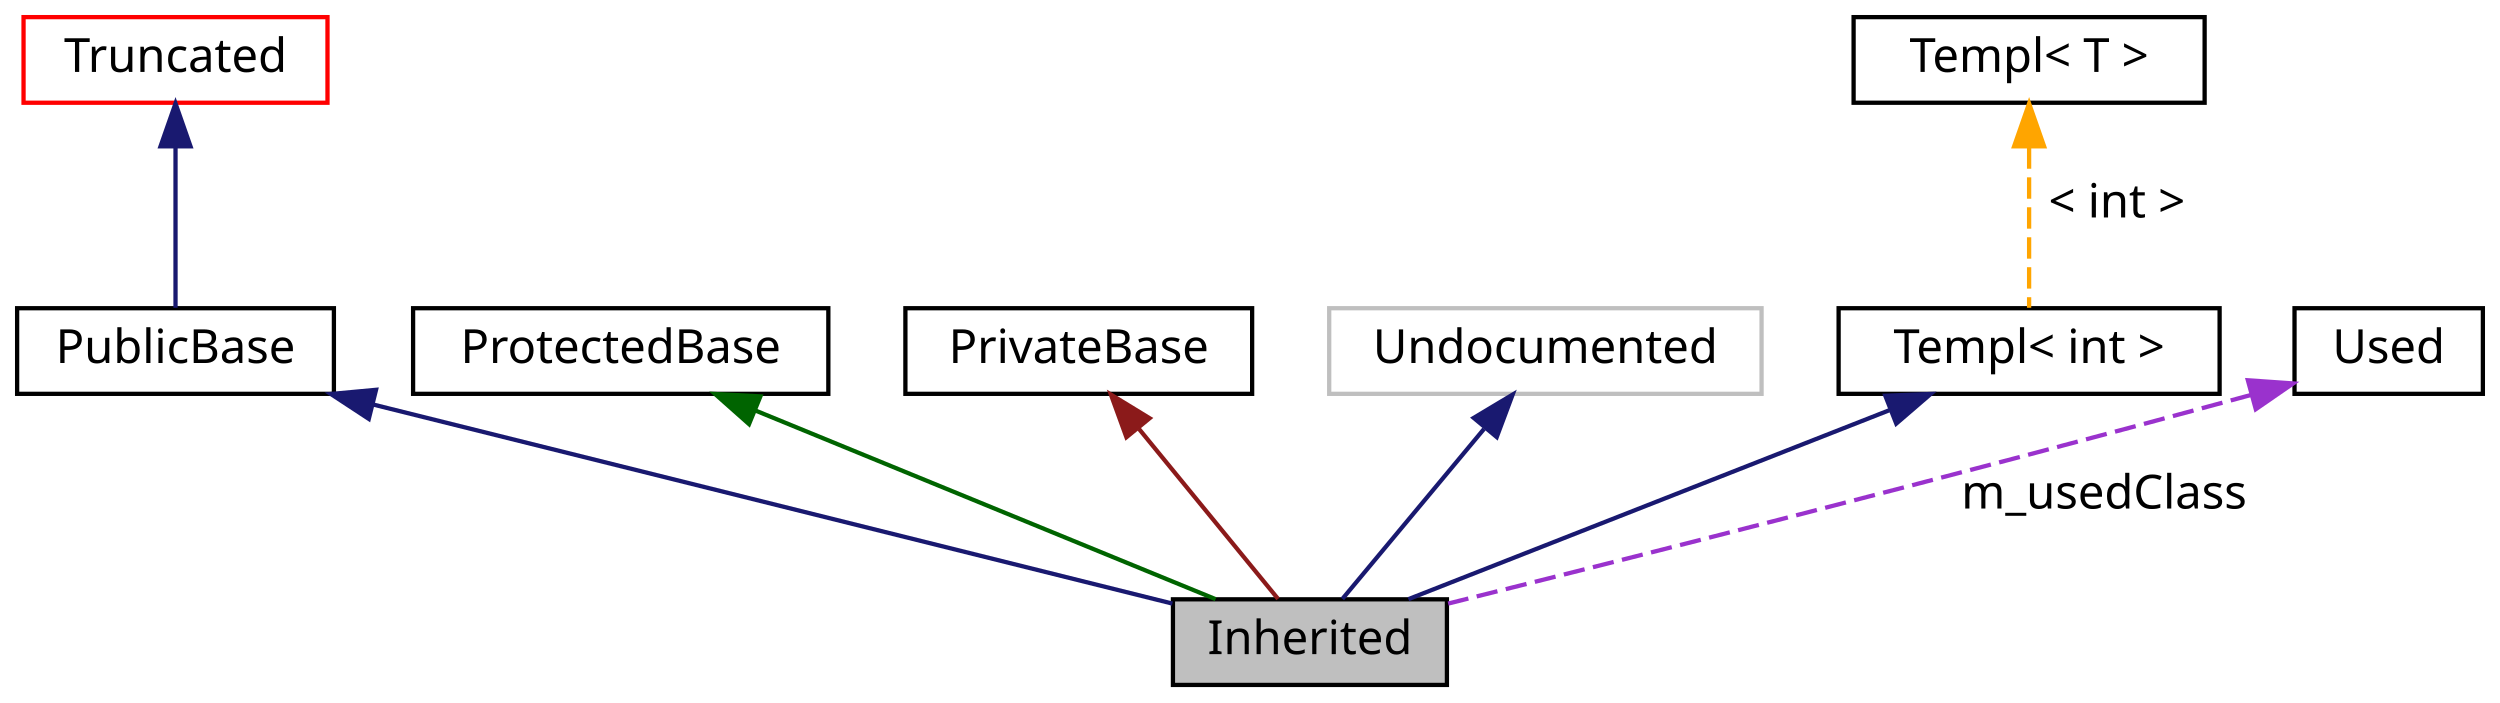
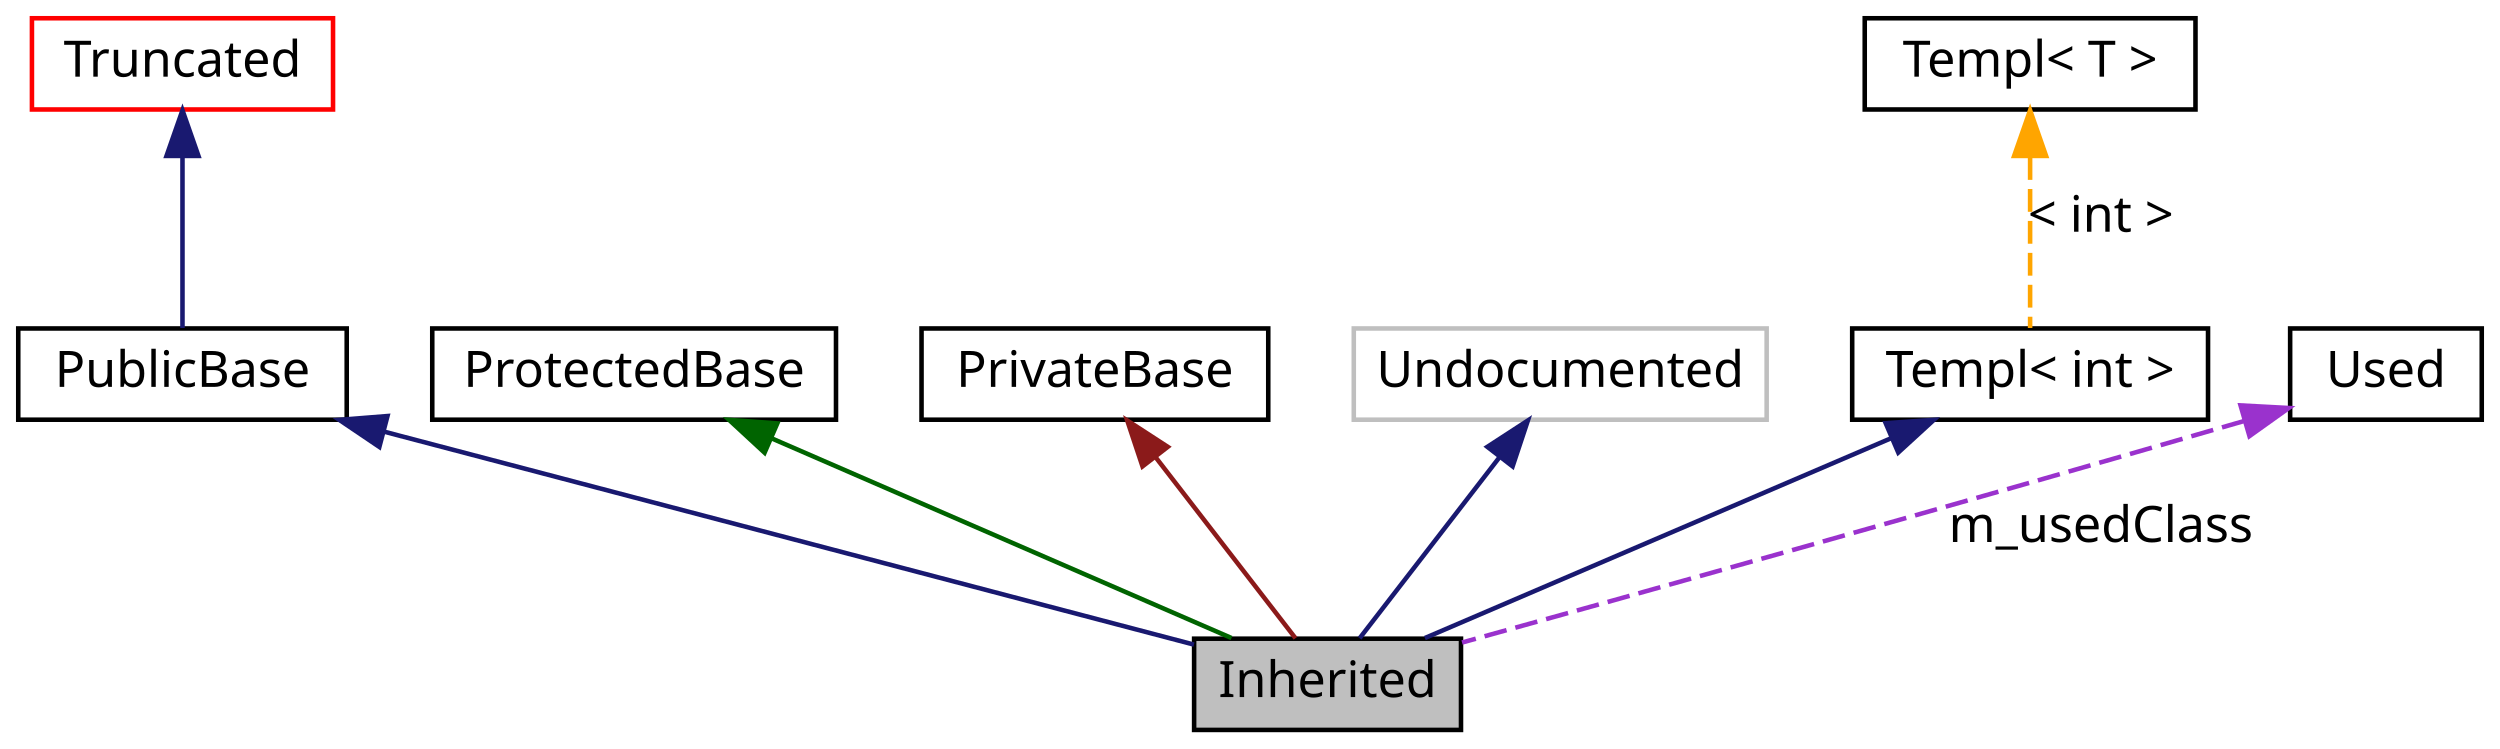
- <svg xmlns="http://www.w3.org/2000/svg" xmlns:xlink="http://www.w3.org/1999/xlink" width="584pt" height="164pt" viewBox="0.00 0.00 584.00 164.00">
+ <svg xmlns="http://www.w3.org/2000/svg" xmlns:xlink="http://www.w3.org/1999/xlink" width="548pt" height="164pt" viewBox="0.00 0.00 548.00 164.00">
  <g id="graph0" class="graph" transform="scale(1 1) rotate(0) translate(4 160)">
    <g id="node1" class="node">
-       <polygon fill="#bfbfbf" stroke="black" points="334,-20 270,-20 270,-0 334,-0 334,-20" />
-       <text text-anchor="middle" x="302" y="-7.2" font-family="Avenir-Book" font-size="11.00">Inherited</text>
+       <polygon fill="#bfbfbf" stroke="black" points="316.25,-20 257.75,-20 257.75,-0 316.25,-0 316.25,-20" />
+       <text text-anchor="middle" x="287" y="-7.2" font-family="Avenir-Book" font-size="11.00">Inherited</text>
    </g>
    <g id="node2" class="node">
      <g id="a_node2">
        <a xlink:href="$classPublicBase.html" xlink:title="PublicBase">
-           <polygon fill="none" stroke="black" points="74,-88 0,-88 0,-68 74,-68 74,-88" />
-           <text text-anchor="middle" x="37" y="-75.2" font-family="Avenir-Book" font-size="11.00">PublicBase</text>
+           <polygon fill="none" stroke="black" points="72,-88 0,-88 0,-68 72,-68 72,-88" />
+           <text text-anchor="middle" x="36" y="-75.2" font-family="Avenir-Book" font-size="11.00">PublicBase</text>
        </a>
      </g>
    </g>
    <g id="edge1" class="edge">
-       <path fill="none" stroke="midnightblue" d="M83.194,-65.495C136.646,-52.182 223.271,-30.608 269.877,-19" />
-       <polygon fill="midnightblue" stroke="midnightblue" points="82.149,-62.148 73.291,-67.961 83.841,-68.941 82.149,-62.148" />
+       <path fill="none" stroke="midnightblue" d="M80.152,-65.39C131.254,-51.953 213.975,-30.202 257.718,-18.7" />
+       <polygon fill="midnightblue" stroke="midnightblue" points="79.155,-62.033 70.374,-67.961 80.936,-68.803 79.155,-62.033" />
    </g>
    <g id="node3" class="node">
      <g id="a_node3">
        <a xlink:href="$classTruncated.html" xlink:title="Truncated">
-           <polygon fill="none" stroke="red" points="72.5,-156 1.5,-156 1.5,-136 72.5,-136 72.5,-156" />
-           <text text-anchor="middle" x="37" y="-143.2" font-family="Avenir-Book" font-size="11.00">Truncated</text>
+           <polygon fill="none" stroke="red" points="69,-156 3,-156 3,-136 69,-136 69,-156" />
+           <text text-anchor="middle" x="36" y="-143.2" font-family="Avenir-Book" font-size="11.00">Truncated</text>
        </a>
      </g>
    </g>
    <g id="edge2" class="edge">
-       <path fill="none" stroke="midnightblue" d="M37,-125.576C37,-113.193 37,-97.722 37,-88.099" />
-       <polygon fill="midnightblue" stroke="midnightblue" points="33.5,-125.823 37,-135.823 40.5,-125.823 33.5,-125.823" />
+       <path fill="none" stroke="midnightblue" d="M36,-125.576C36,-113.193 36,-97.722 36,-88.099" />
+       <polygon fill="midnightblue" stroke="midnightblue" points="32.5,-125.823 36,-135.823 39.5,-125.823 32.5,-125.823" />
    </g>
    <g id="node4" class="node">
      <g id="a_node4">
        <a xlink:href="$classProtectedBase.html" xlink:title="ProtectedBase">
-           <polygon fill="none" stroke="black" points="189.5,-88 92.5,-88 92.5,-68 189.5,-68 189.5,-88" />
-           <text text-anchor="middle" x="141" y="-75.2" font-family="Avenir-Book" font-size="11.00">ProtectedBase</text>
+           <polygon fill="none" stroke="black" points="179.25,-88 90.75,-88 90.75,-68 179.25,-68 179.25,-88" />
+           <text text-anchor="middle" x="135" y="-75.2" font-family="Avenir-Book" font-size="11.00">ProtectedBase</text>
        </a>
      </g>
    </g>
    <g id="edge3" class="edge">
-       <path fill="none" stroke="darkgreen" d="M172.306,-64.166C203.969,-51.187 252.101,-31.455 279.96,-20.035" />
-       <polygon fill="darkgreen" stroke="darkgreen" points="170.974,-60.93 163.049,-67.961 173.629,-67.407 170.974,-60.93" />
+       <path fill="none" stroke="darkgreen" d="M165.304,-63.842C195.11,-50.9 239.829,-31.482 265.947,-20.141" />
+       <polygon fill="darkgreen" stroke="darkgreen" points="163.595,-60.768 155.816,-67.961 166.383,-67.189 163.595,-60.768" />
    </g>
    <g id="node5" class="node">
      <g id="a_node5">
        <a xlink:href="$classPrivateBase.html" xlink:title="PrivateBase">
-           <polygon fill="none" stroke="black" points="288.5,-88 207.5,-88 207.5,-68 288.5,-68 288.5,-88" />
-           <text text-anchor="middle" x="248" y="-75.2" font-family="Avenir-Book" font-size="11.00">PrivateBase</text>
+           <polygon fill="none" stroke="black" points="274,-88 198,-88 198,-68 274,-68 274,-88" />
+           <text text-anchor="middle" x="236" y="-75.2" font-family="Avenir-Book" font-size="11.00">PrivateBase</text>
        </a>
      </g>
    </g>
    <g id="edge4" class="edge">
-       <path fill="none" stroke="#8b1a1a" d="M262.062,-59.813C272.456,-47.109 286.2,-30.311 294.555,-20.099" />
-       <polygon fill="#8b1a1a" stroke="#8b1a1a" points="259.132,-57.867 255.508,-67.823 264.55,-62.3 259.132,-57.867" />
+       <path fill="none" stroke="#8b1a1a" d="M249.281,-59.813C259.097,-47.109 272.078,-30.311 279.969,-20.099" />
+       <polygon fill="#8b1a1a" stroke="#8b1a1a" points="246.436,-57.77 243.091,-67.823 251.975,-62.05 246.436,-57.77" />
    </g>
    <g id="node6" class="node">
-       <polygon fill="none" stroke="#bfbfbf" points="407.5,-88 306.5,-88 306.5,-68 407.5,-68 407.5,-88" />
-       <text text-anchor="middle" x="357" y="-75.2" font-family="Avenir-Book" font-size="11.00">Undocumented</text>
+       <polygon fill="none" stroke="#bfbfbf" points="383.25,-88 292.75,-88 292.75,-68 383.25,-68 383.25,-88" />
+       <text text-anchor="middle" x="338" y="-75.2" font-family="Avenir-Book" font-size="11.00">Undocumented</text>
    </g>
    <g id="edge5" class="edge">
-       <path fill="none" stroke="midnightblue" d="M342.678,-59.813C332.091,-47.109 318.092,-30.311 309.583,-20.099" />
-       <polygon fill="midnightblue" stroke="midnightblue" points="340.262,-62.381 349.352,-67.823 345.639,-57.9 340.262,-62.381" />
+       <path fill="none" stroke="midnightblue" d="M324.719,-59.813C314.903,-47.109 301.922,-30.311 294.031,-20.099" />
+       <polygon fill="midnightblue" stroke="midnightblue" points="322.025,-62.05 330.909,-67.823 327.564,-57.77 322.025,-62.05" />
    </g>
    <g id="node7" class="node">
      <g id="a_node7">
        <a xlink:href="$classTempl.html" xlink:title="Templ&lt; int &gt;">
-           <polygon fill="none" stroke="black" points="514.5,-88 425.5,-88 425.5,-68 514.5,-68 514.5,-88" />
-           <text text-anchor="middle" x="470" y="-75.2" font-family="Avenir-Book" font-size="11.00">Templ&lt; int &gt;</text>
+           <polygon fill="none" stroke="black" points="480,-88 402,-88 402,-68 480,-68 480,-88" />
+           <text text-anchor="middle" x="441" y="-75.2" font-family="Avenir-Book" font-size="11.00">Templ&lt; int &gt;</text>
        </a>
      </g>
    </g>
    <g id="edge6" class="edge">
-       <path fill="none" stroke="midnightblue" d="M437.333,-64.166C404.293,-51.187 354.068,-31.455 324.999,-20.035" />
-       <polygon fill="midnightblue" stroke="midnightblue" points="436.405,-67.562 446.993,-67.961 438.965,-61.047 436.405,-67.562" />
+       <path fill="none" stroke="midnightblue" d="M410.69,-64.01C380.494,-51.069 334.907,-31.531 308.33,-20.141" />
+       <polygon fill="midnightblue" stroke="midnightblue" points="409.34,-67.239 419.91,-67.961 412.097,-60.805 409.34,-67.239" />
    </g>
    <g id="node8" class="node">
      <g id="a_node8">
        <a xlink:href="$classTempl.html" xlink:title="Templ&lt; T &gt;">
-           <polygon fill="none" stroke="black" points="511,-156 429,-156 429,-136 511,-136 511,-156" />
-           <text text-anchor="middle" x="470" y="-143.2" font-family="Avenir-Book" font-size="11.00">Templ&lt; T &gt;</text>
+           <polygon fill="none" stroke="black" points="477.25,-156 404.75,-156 404.75,-136 477.25,-136 477.25,-156" />
+           <text text-anchor="middle" x="441" y="-143.2" font-family="Avenir-Book" font-size="11.00">Templ&lt; T &gt;</text>
        </a>
      </g>
    </g>
    <g id="edge7" class="edge">
-       <path fill="none" stroke="orange" stroke-dasharray="5,2" d="M470,-125.576C470,-113.193 470,-97.722 470,-88.099" />
-       <polygon fill="orange" stroke="orange" points="466.5,-125.823 470,-135.823 473.5,-125.823 466.5,-125.823" />
-       <text text-anchor="middle" x="490.5" y="-109.2" font-family="Avenir-Book" font-size="11.00">&lt; int &gt;</text>
+       <path fill="none" stroke="orange" stroke-dasharray="5,2" d="M441,-125.576C441,-113.193 441,-97.722 441,-88.099" />
+       <polygon fill="orange" stroke="orange" points="437.5,-125.823 441,-135.823 444.5,-125.823 437.5,-125.823" />
+       <text text-anchor="middle" x="456.5" y="-109.2" font-family="Avenir-Book" font-size="11.00">&lt; int &gt;</text>
    </g>
    <g id="node9" class="node">
      <g id="a_node9">
        <a xlink:href="$classUsed.html" xlink:title="Used">
-           <polygon fill="none" stroke="black" points="576,-88 532,-88 532,-68 576,-68 576,-88" />
-           <text text-anchor="middle" x="554" y="-75.2" font-family="Avenir-Book" font-size="11.00">Used</text>
+           <polygon fill="none" stroke="black" points="540,-88 498,-88 498,-68 540,-68 540,-88" />
+           <text text-anchor="middle" x="519" y="-75.2" font-family="Avenir-Book" font-size="11.00">Used</text>
        </a>
      </g>
    </g>
    <g id="edge8" class="edge">
-       <path fill="none" stroke="#9a32cd" stroke-dasharray="5,2" d="M521.919,-67.76C449.425,-47.979 375.554,-29.304 334.289,-19.004" />
-       <polygon fill="#9a32cd" stroke="#9a32cd" points="521.102,-71.165 531.672,-70.43 522.951,-64.414 521.102,-71.165" />
-       <text text-anchor="middle" x="487.5" y="-41.2" font-family="Avenir-Book" font-size="11.00">m_usedClass</text>
+       <path fill="none" stroke="#9a32cd" stroke-dasharray="5,2" d="M487.863,-67.701C421.102,-48.315 354.014,-29.574 316.482,-19.156" />
+       <polygon fill="#9a32cd" stroke="#9a32cd" points="487.128,-71.132 497.708,-70.565 489.083,-64.411 487.128,-71.132" />
+       <text text-anchor="middle" x="456.5" y="-41.2" font-family="Avenir-Book" font-size="11.00">m_usedClass</text>
    </g>
  </g>
</svg>
